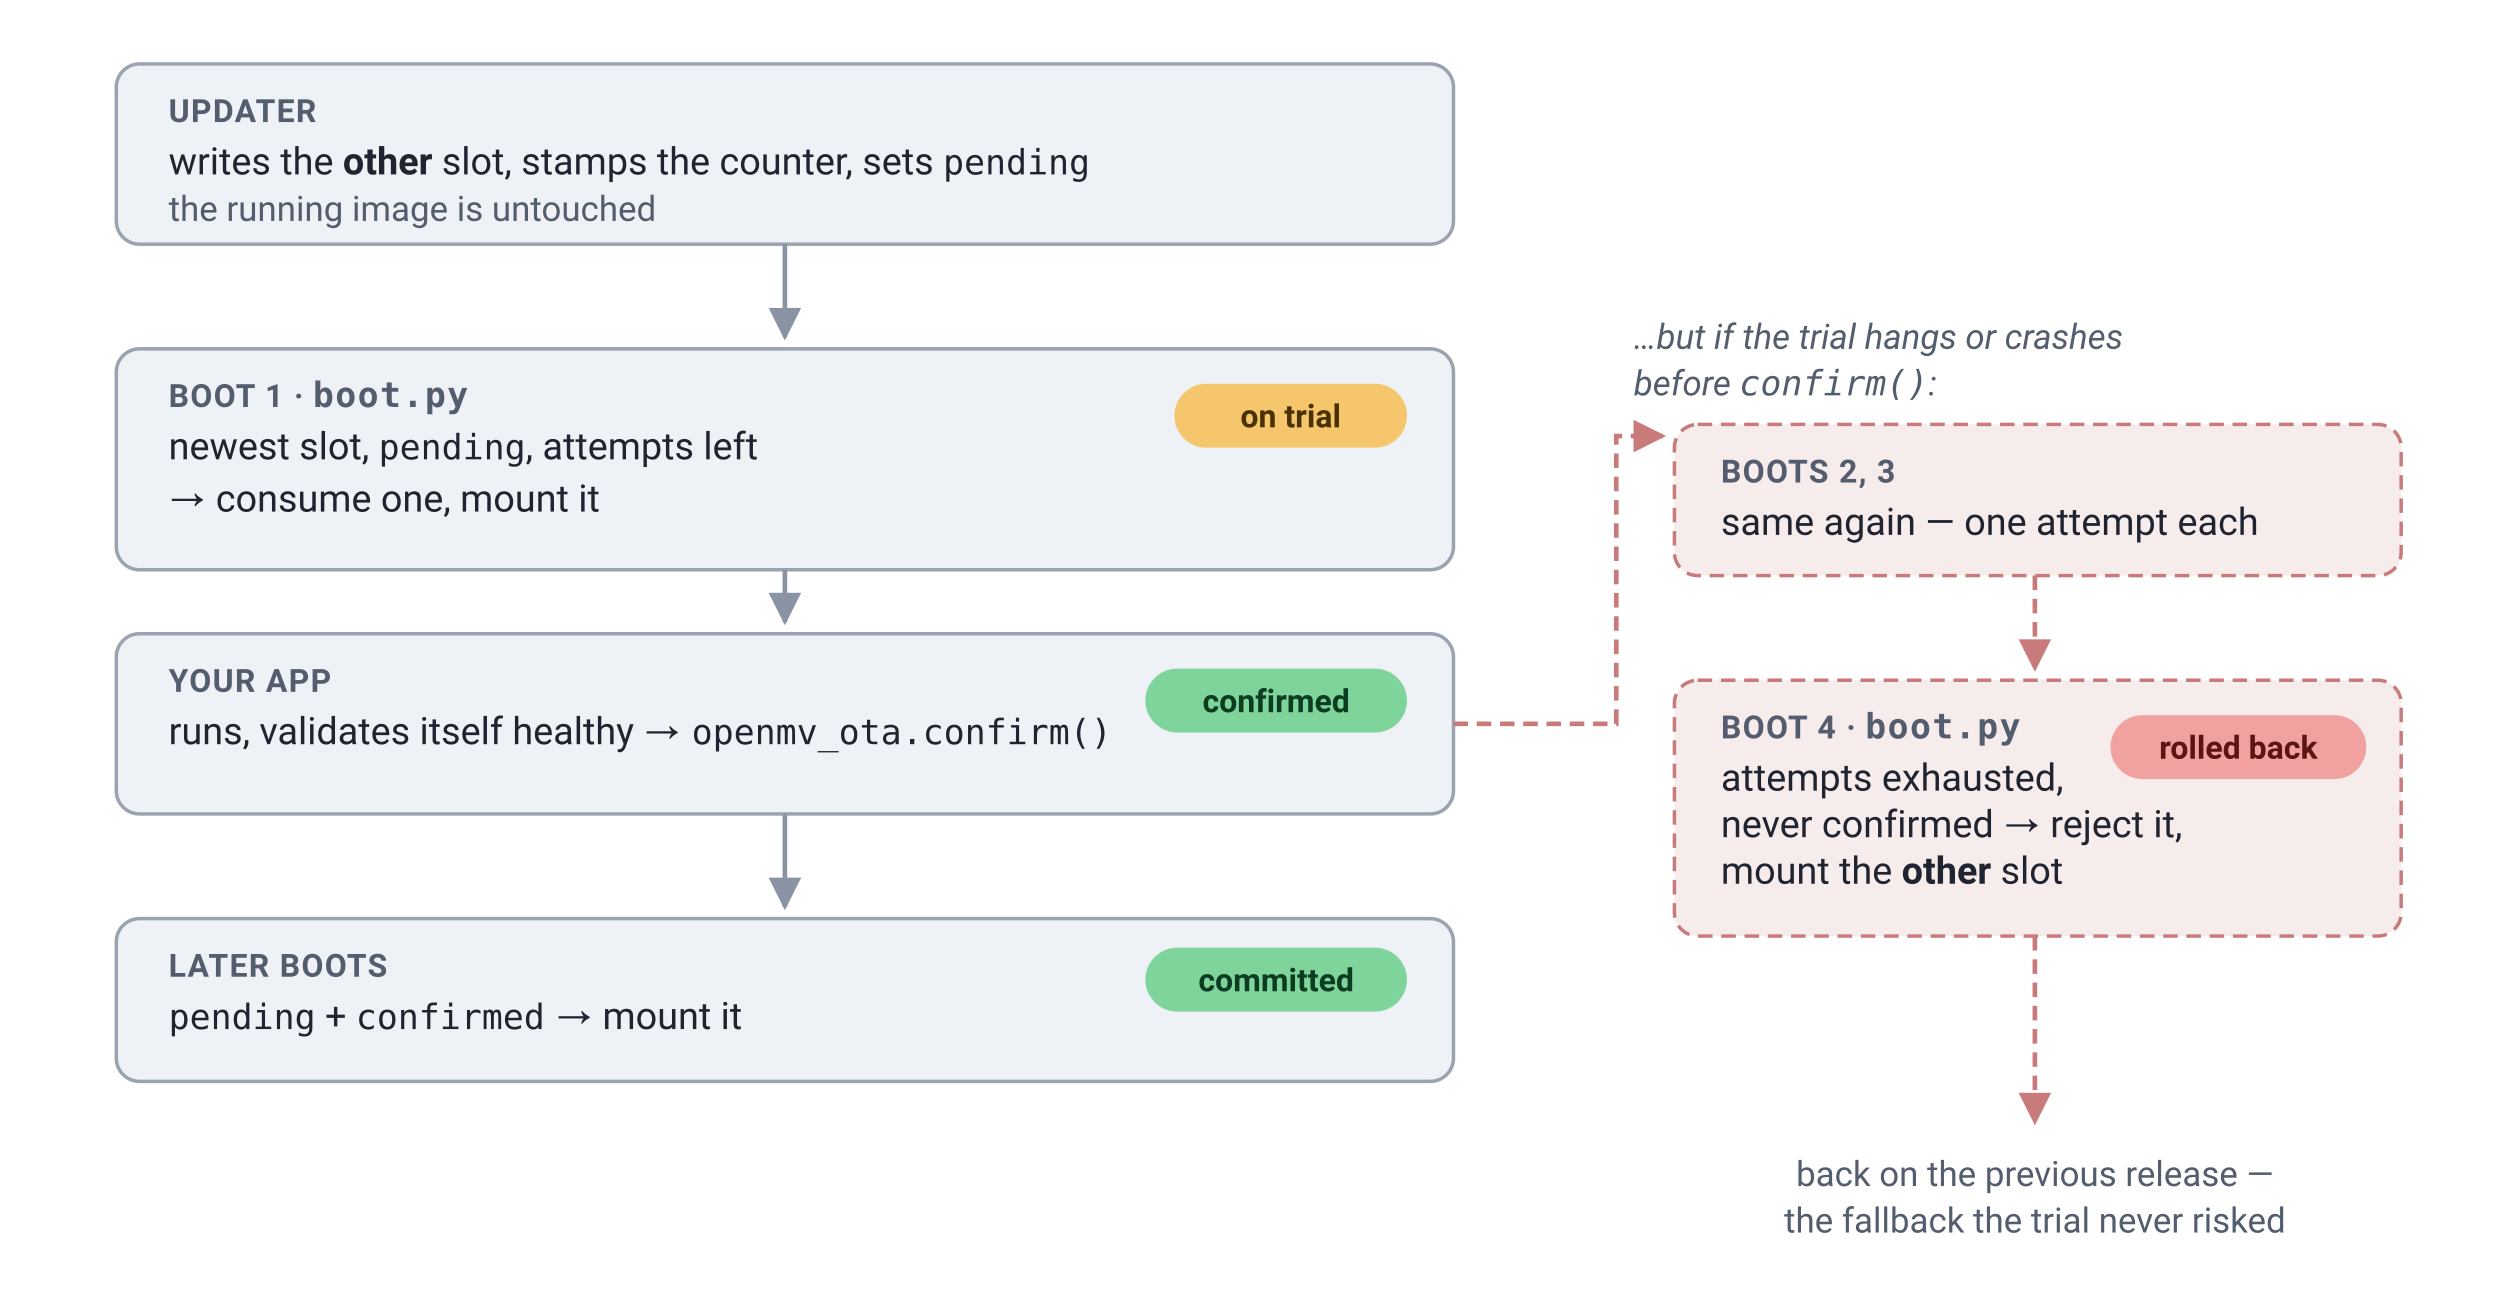
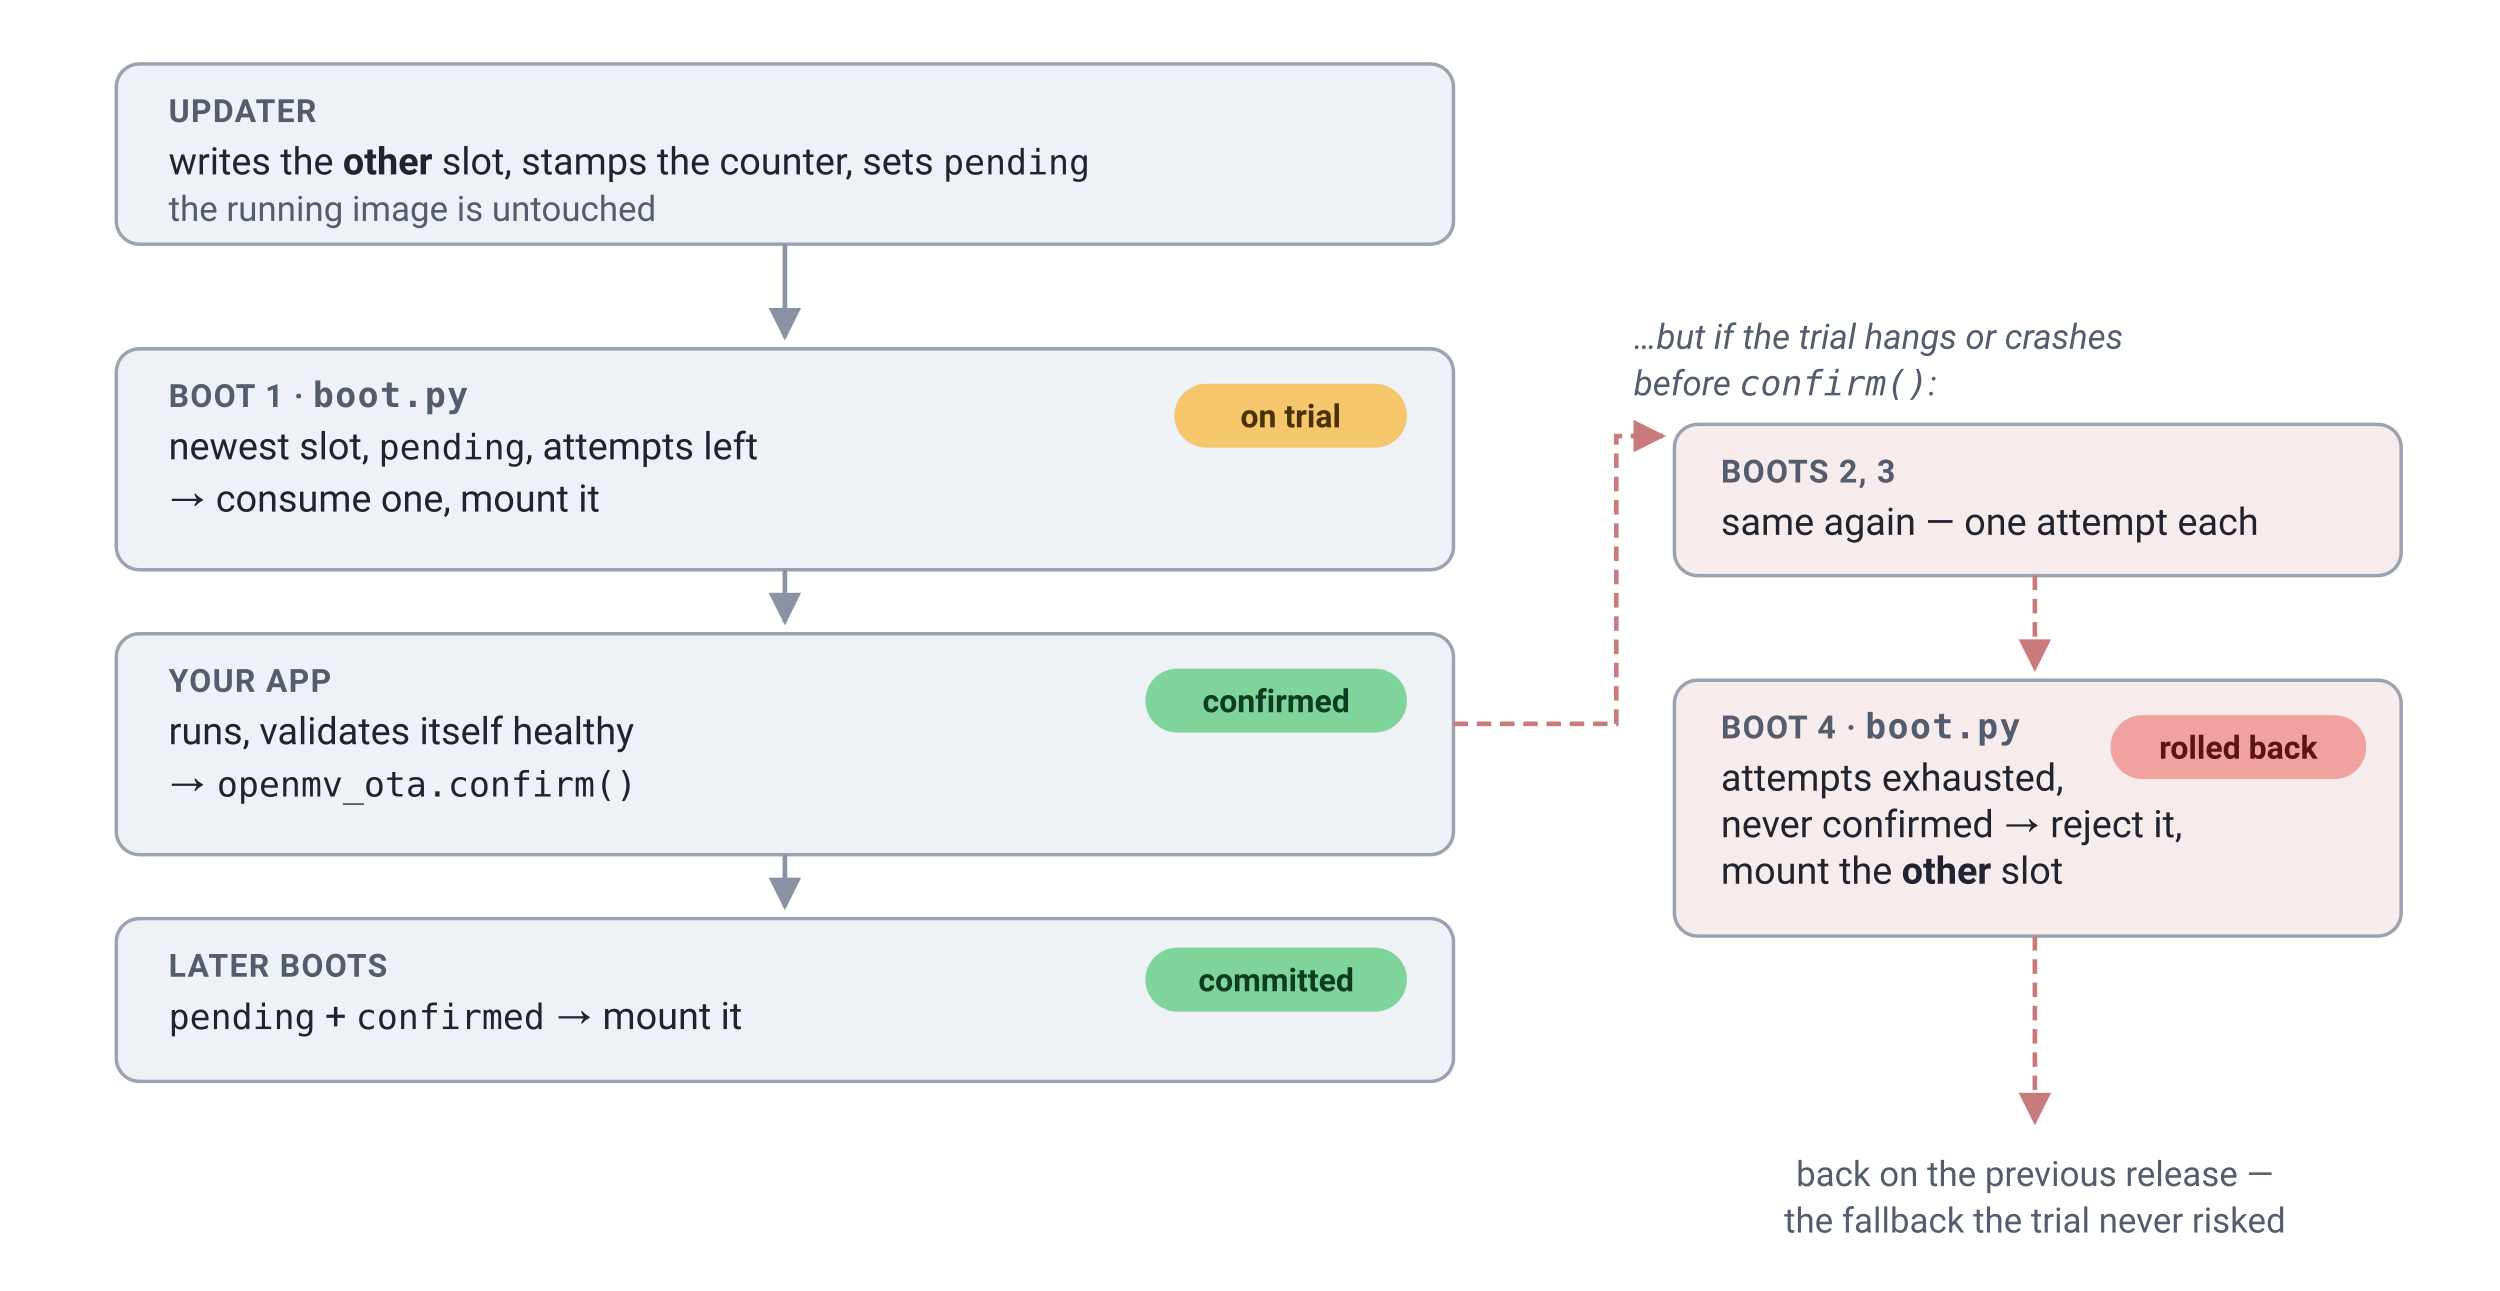
<svg xmlns="http://www.w3.org/2000/svg" viewBox="0 0 860 444" font-family="-apple-system, 'Segoe UI', Roboto, Helvetica, Arial, sans-serif" font-size="13">
  <style>
    .box   { fill: #eef1f5; stroke: #9aa3af; stroke-width: 1.2; }
-     .fail  { fill: #f7ecec; stroke: #c97b7b; stroke-width: 1.2; stroke-dasharray: 5 3; }
+     .fail  { fill: #f7ecec; stroke: #9aa3af; stroke-width: 1.2; }
    .t     { fill: #1f2430; }
    .sub   { fill: #545d6e; font-size: 12px; }
    .code  { font-family: ui-monospace, SFMono-Regular, Menlo, Consolas, monospace; font-size: 12px; }
    .who   { fill: #545d6e; font-size: 11px; font-weight: 600; letter-spacing: .04em; }
    .flow  { stroke: #8a93a3; stroke-width: 1.6; fill: none; }
    .flowf { stroke: #c97b7b; stroke-width: 1.6; fill: none; stroke-dasharray: 5 3; }
    @media (prefers-color-scheme: dark) {
      .box  { fill: #262b36; stroke: #59637a; }
-       .fail { fill: #332527; stroke: #a96a6a; }
+       .fail { fill: #332527; stroke: #59637a; }
      .t    { fill: #e6e9f0; }
      .sub, .who { fill: #9aa5ba; }
    }
  </style>
  <defs>
    <marker id="a" viewBox="0 0 10 10" refX="9" refY="5" markerWidth="7" markerHeight="7" orient="auto-start-reverse">
      <path d="M0 0 L10 5 L0 10 z" fill="#8a93a3" />
    </marker>
    <marker id="af" viewBox="0 0 10 10" refX="9" refY="5" markerWidth="7" markerHeight="7" orient="auto-start-reverse">
      <path d="M0 0 L10 5 L0 10 z" fill="#c97b7b" />
    </marker>
  </defs>
  <rect class="box" x="40" y="22" width="460" height="62" rx="8" />
  <text class="who" x="58" y="42">UPDATER</text>
  <text class="t" x="58" y="60">writes the <tspan font-weight="600">other</tspan> slot, stamps the counter, sets <tspan class="code">pending</tspan>
  </text>
  <text class="sub" x="58" y="76">the running image is untouched</text>
  <path class="flow" d="M270 84 V116" marker-end="url(#a)" />
  <rect class="box" x="40" y="120" width="460" height="76" rx="8" />
  <text class="who" x="58" y="140">BOOT 1 · <tspan class="code">boot.py</tspan>
  </text>
  <text class="t" x="58" y="158">newest slot, <tspan class="code">pending</tspan>, attempts left</text>
  <text class="t" x="58" y="176">→ consume one, mount it</text>
  <rect x="404" y="132" width="80" height="22" rx="11" fill="#f5c66b" />
  <text x="444" y="147" text-anchor="middle" fill="#4a3200" font-size="11" font-weight="600">on trial</text>
  <path class="flow" d="M270 196 V214" marker-end="url(#a)" />
-   <rect class="box" x="40" y="218" width="460" height="62" rx="8" />
+   <rect class="box" x="40" y="218" width="460" height="76" rx="8" />
  <text class="who" x="58" y="238">YOUR APP</text>
-   <text class="t" x="58" y="256">runs, validates itself healthy → <tspan class="code">openmv_ota.confirm()</tspan>
+   <text class="t" x="58" y="256">runs, validates itself healthy</text>
+   <text class="t" x="58" y="274">→ <tspan class="code">openmv_ota.confirm()</tspan>
  </text>
  <rect x="394" y="230" width="90" height="22" rx="11" fill="#7fd49b" />
  <text x="439" y="245" text-anchor="middle" fill="#0c3d20" font-size="11" font-weight="600">confirmed</text>
-   <path class="flow" d="M270 280 V312" marker-end="url(#a)" />
+   <path class="flow" d="M270 294 V312" marker-end="url(#a)" />
  <rect class="box" x="40" y="316" width="460" height="56" rx="8" />
  <text class="who" x="58" y="336">LATER BOOTS</text>
  <text class="t" x="58" y="354">
    <tspan class="code">pending</tspan> + <tspan class="code">confirmed</tspan> → mount it</text>
  <rect x="394" y="326" width="90" height="22" rx="11" fill="#7fd49b" />
  <text x="439" y="341" text-anchor="middle" fill="#0c3d20" font-size="11" font-weight="600">committed</text>
  <path class="flowf" d="M500 249 H556 V150 H572" marker-end="url(#af)" fill="none" />
  <text class="sub" x="562" y="120" font-style="italic">…but if the trial hangs or crashes</text>
  <text class="sub" x="562" y="136" font-style="italic">before <tspan class="code">confirm()</tspan>:</text>
  <rect class="fail" x="576" y="146" width="250" height="52" rx="8" />
  <text class="who" x="592" y="166">BOOTS 2, 3</text>
  <text class="t" x="592" y="184">same again — one attempt each</text>
  <path class="flowf" d="M700 198 V230" marker-end="url(#af)" />
  <rect class="fail" x="576" y="234" width="250" height="88" rx="8" />
  <text class="who" x="592" y="254">BOOT 4 · <tspan class="code">boot.py</tspan>
  </text>
  <text class="t" x="592" y="272">attempts exhausted,</text>
  <text class="t" x="592" y="288">never confirmed → reject it,</text>
  <text class="t" x="592" y="304">mount the <tspan font-weight="600">other</tspan> slot</text>
  <rect x="726" y="246" width="88" height="22" rx="11" fill="#f2a1a1" />
  <text x="770" y="261" text-anchor="middle" fill="#5c1414" font-size="11" font-weight="600">rolled back</text>
  <path class="flowf" d="M700 322 V386" marker-end="url(#af)" />
  <text class="sub" x="700" y="408" text-anchor="middle">back on the previous release —</text>
  <text class="sub" x="700" y="424" text-anchor="middle">the fallback the trial never risked</text>
</svg>
